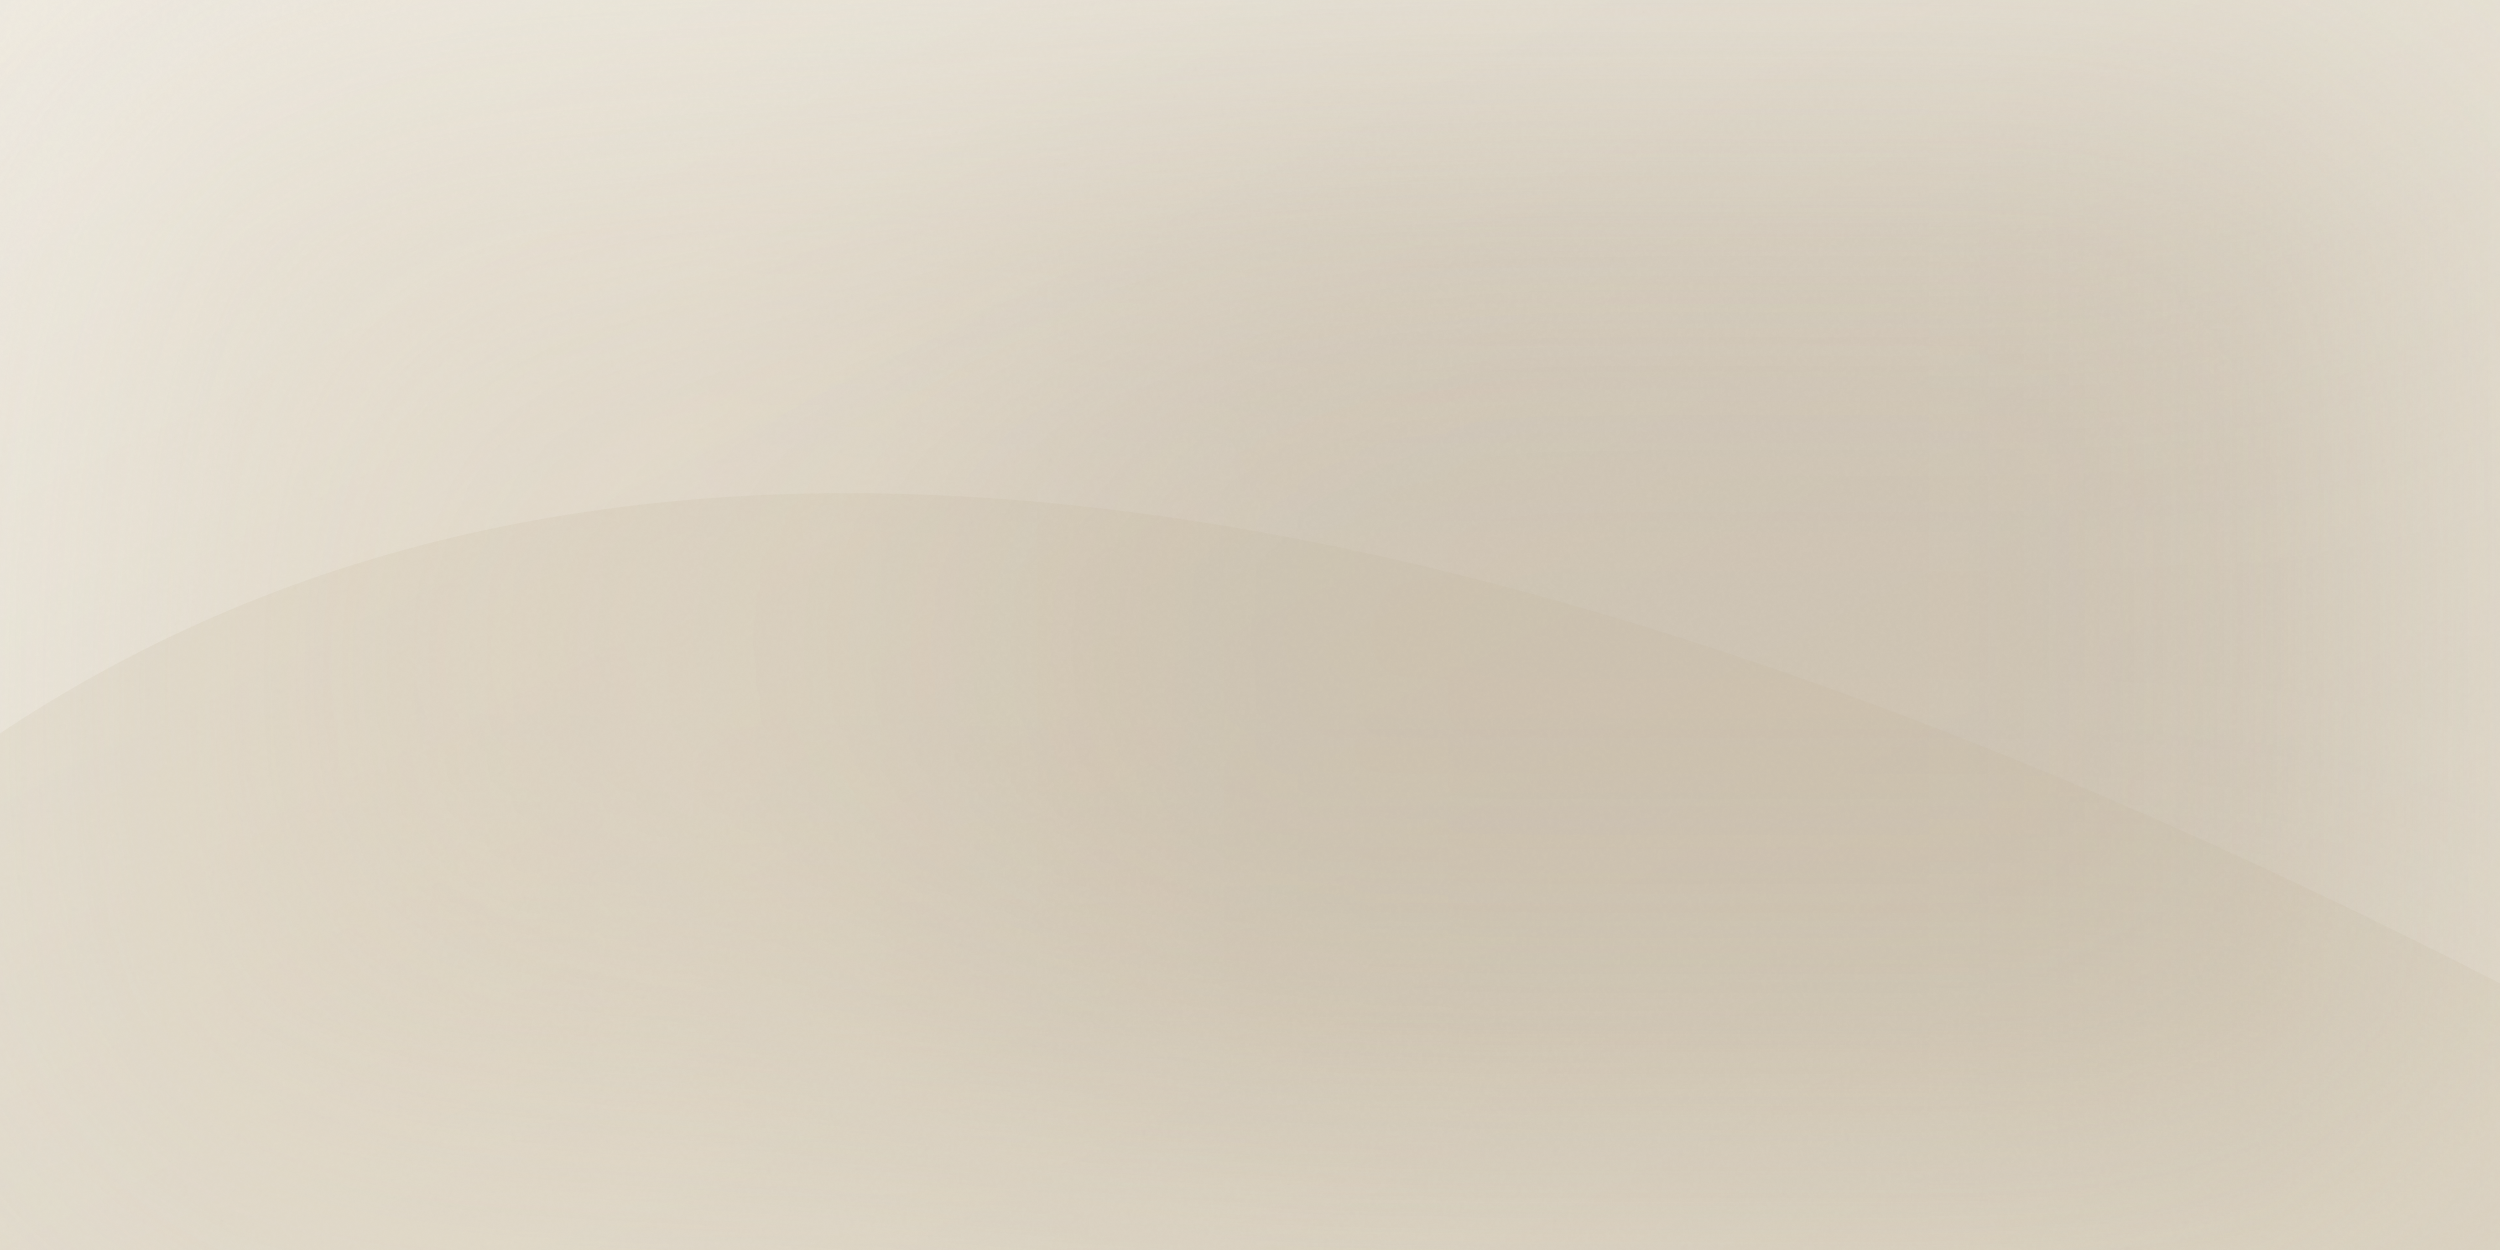
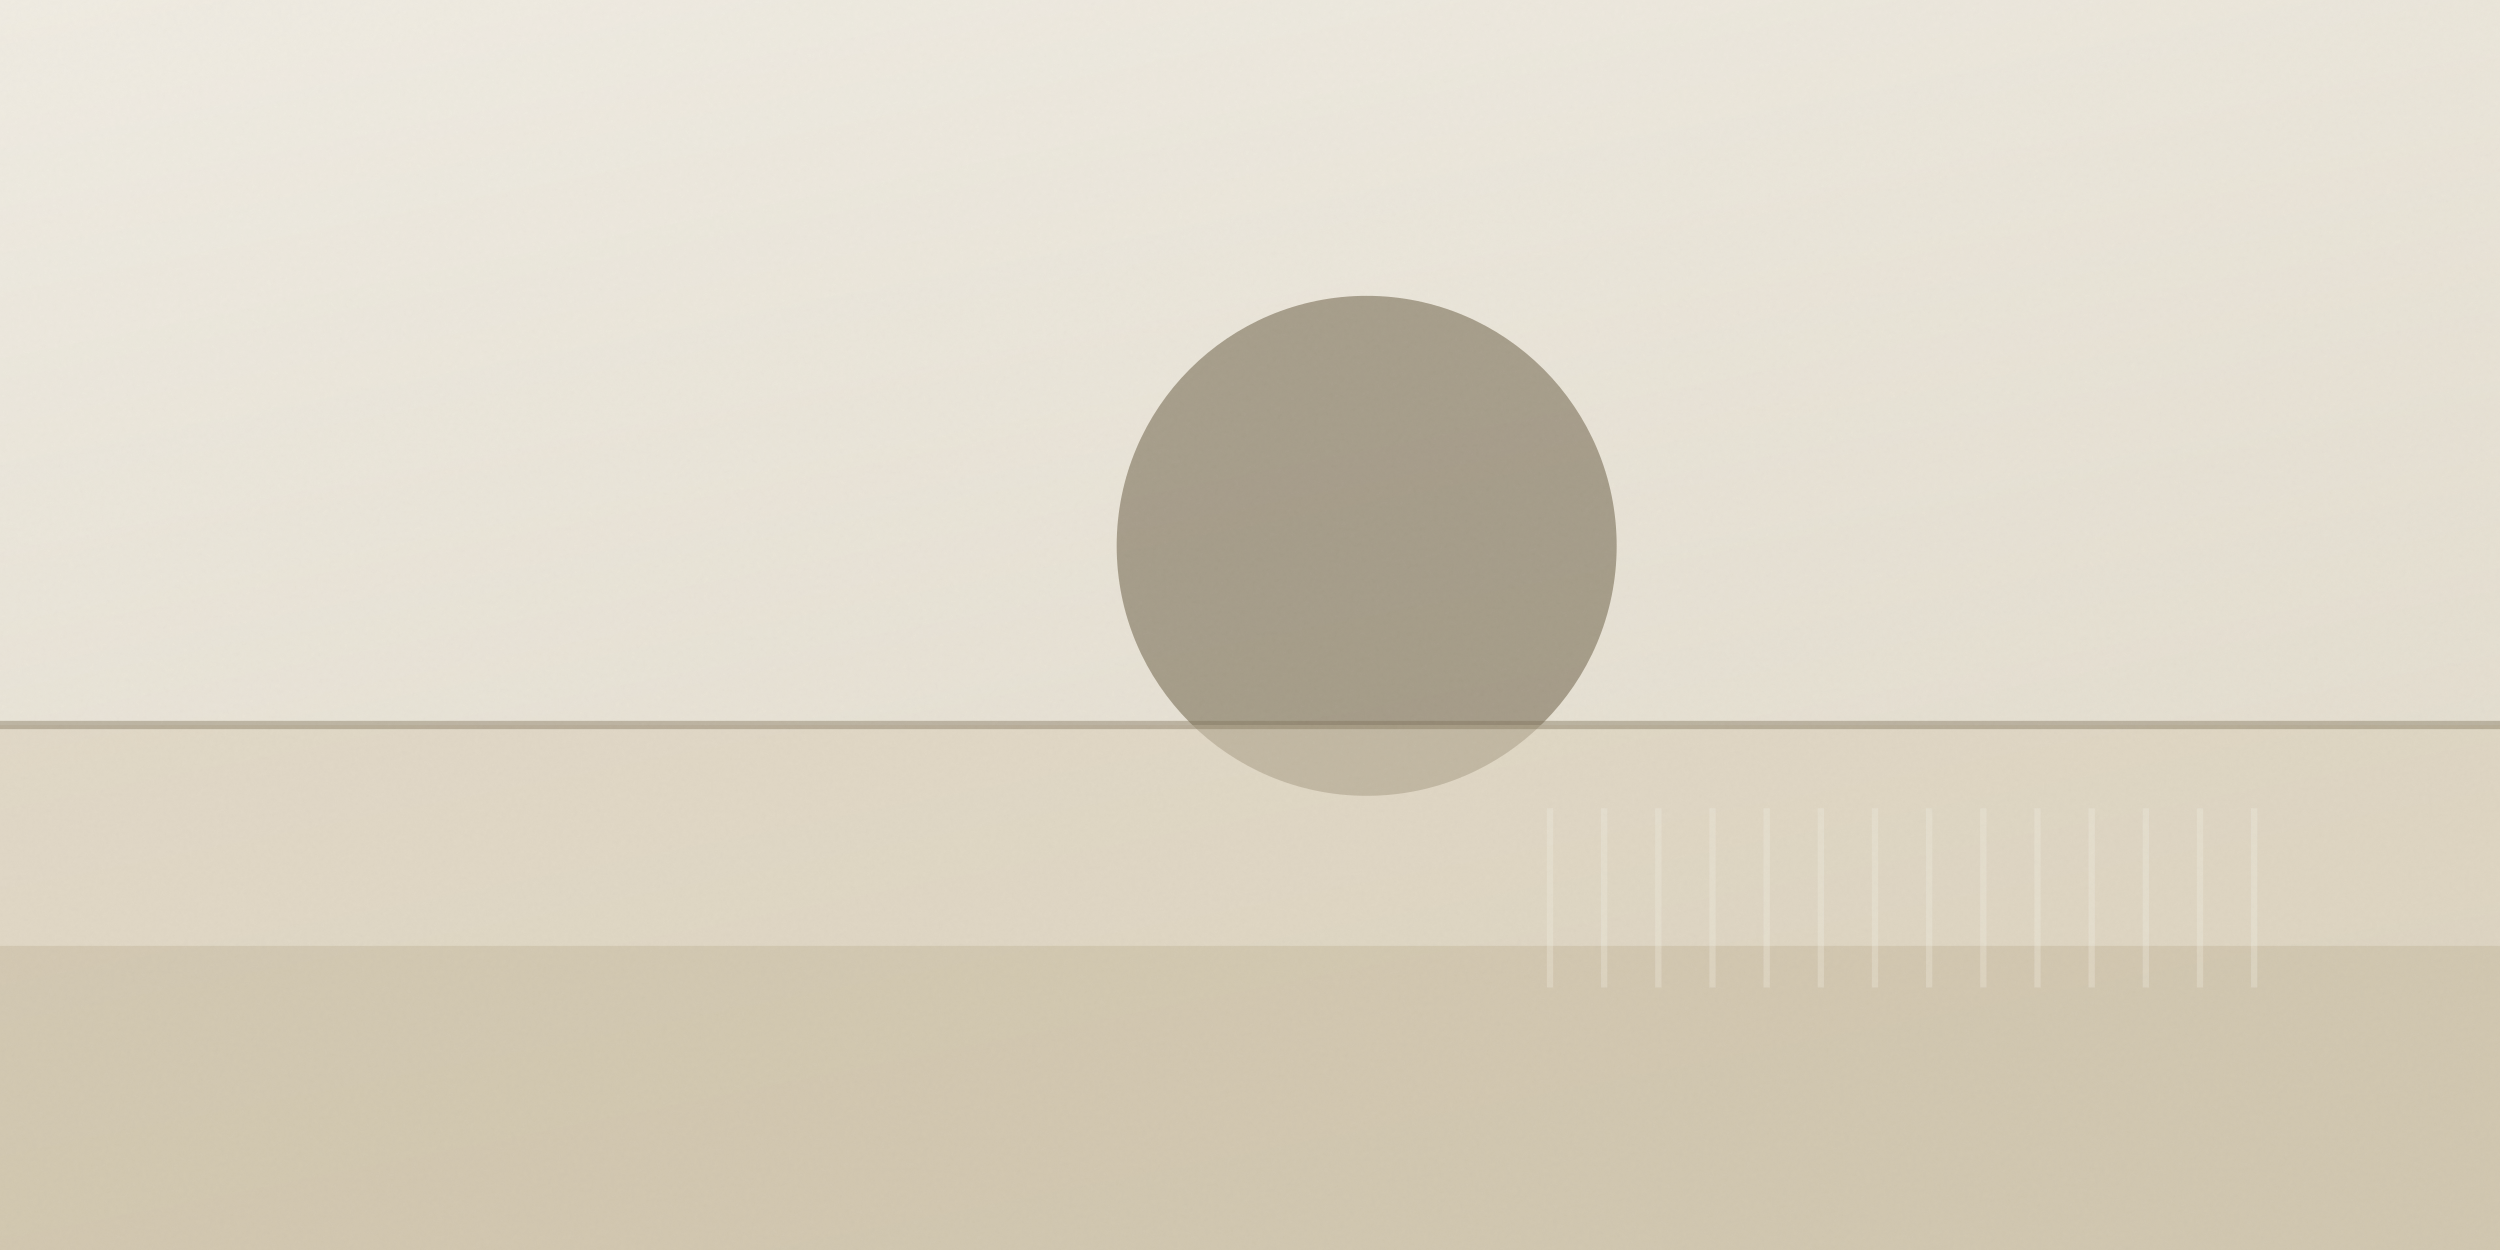
<svg xmlns="http://www.w3.org/2000/svg" viewBox="0 0 600 300" width="600" height="300" role="img">
  <defs>
-     <linearGradient id="eg" x1="0" y1="0" x2="1" y2="1">
+     <linearGradient id="eg" x1="0" y1="0" x2="0.4" y2="1">
      <stop offset="0" stop-color="#EFEBE1" />
      <stop offset="1" stop-color="#E1DACB" />
    </linearGradient>
-     <filter id="soft">
-       <feGaussianBlur stdDeviation="60" />
-     </filter>
    <filter id="grain2">
      <feTurbulence type="fractalNoise" baseFrequency="0.8" numOctaves="3" seed="75" />
      <feColorMatrix type="saturate" values="0" />
      <feComponentTransfer>
        <feFuncA type="linear" slope="0.05" />
      </feComponentTransfer>
    </filter>
  </defs>
  <rect width="600" height="300" fill="url(#eg)" />
-   <g filter="url(#soft)">
-     <circle cx="368" cy="198" r="361" fill="#D8CDB8" opacity="0.15" />
-     <circle cx="436" cy="184" r="409" fill="#BFB194" opacity="0.15" />
-     <circle cx="575" cy="178" r="346" fill="#7A6E56" opacity="0.21" />
-     <circle cx="113" cy="213" r="553" fill="#E1DACB" opacity="0.15" />
-   </g>
-   <path d="M0 176 Q 210 36 600 236 L 600 300 L 0 300 Z" fill="#BFB194" opacity="0.14" />
-   <rect width="600" height="300" filter="url(#grain2)" opacity="0.65" />
+   <circle cx="328" cy="131" r="60" fill="#7A6E56" opacity="0.6" />
+   <rect x="0" y="174" width="600" height="126" fill="#D8CDB8" opacity="0.55" />
+   <rect x="0" y="227" width="600" height="73" fill="#BFB194" opacity="0.4" />
+   <line x1="0" y1="174" x2="600" y2="174" stroke="#7A6E56" stroke-width="2" opacity="0.4" />
+   <line x1="372" y1="194" x2="372" y2="237" stroke="#EFEBE1" stroke-width="1.5" opacity="0.32" />
+   <line x1="385" y1="194" x2="385" y2="237" stroke="#EFEBE1" stroke-width="1.5" opacity="0.32" />
+   <line x1="398" y1="194" x2="398" y2="237" stroke="#EFEBE1" stroke-width="1.5" opacity="0.32" />
+   <line x1="411" y1="194" x2="411" y2="237" stroke="#EFEBE1" stroke-width="1.5" opacity="0.32" />
+   <line x1="424" y1="194" x2="424" y2="237" stroke="#EFEBE1" stroke-width="1.5" opacity="0.32" />
+   <line x1="437" y1="194" x2="437" y2="237" stroke="#EFEBE1" stroke-width="1.5" opacity="0.32" />
+   <line x1="450" y1="194" x2="450" y2="237" stroke="#EFEBE1" stroke-width="1.5" opacity="0.32" />
+   <line x1="463" y1="194" x2="463" y2="237" stroke="#EFEBE1" stroke-width="1.5" opacity="0.32" />
+   <line x1="476" y1="194" x2="476" y2="237" stroke="#EFEBE1" stroke-width="1.5" opacity="0.32" />
+   <line x1="489" y1="194" x2="489" y2="237" stroke="#EFEBE1" stroke-width="1.5" opacity="0.32" />
+   <line x1="502" y1="194" x2="502" y2="237" stroke="#EFEBE1" stroke-width="1.5" opacity="0.32" />
+   <line x1="515" y1="194" x2="515" y2="237" stroke="#EFEBE1" stroke-width="1.5" opacity="0.32" />
+   <line x1="528" y1="194" x2="528" y2="237" stroke="#EFEBE1" stroke-width="1.5" opacity="0.32" />
+   <line x1="541" y1="194" x2="541" y2="237" stroke="#EFEBE1" stroke-width="1.5" opacity="0.32" />
+   <rect width="600" height="300" filter="url(#grain2)" opacity="0.7" />
</svg>
